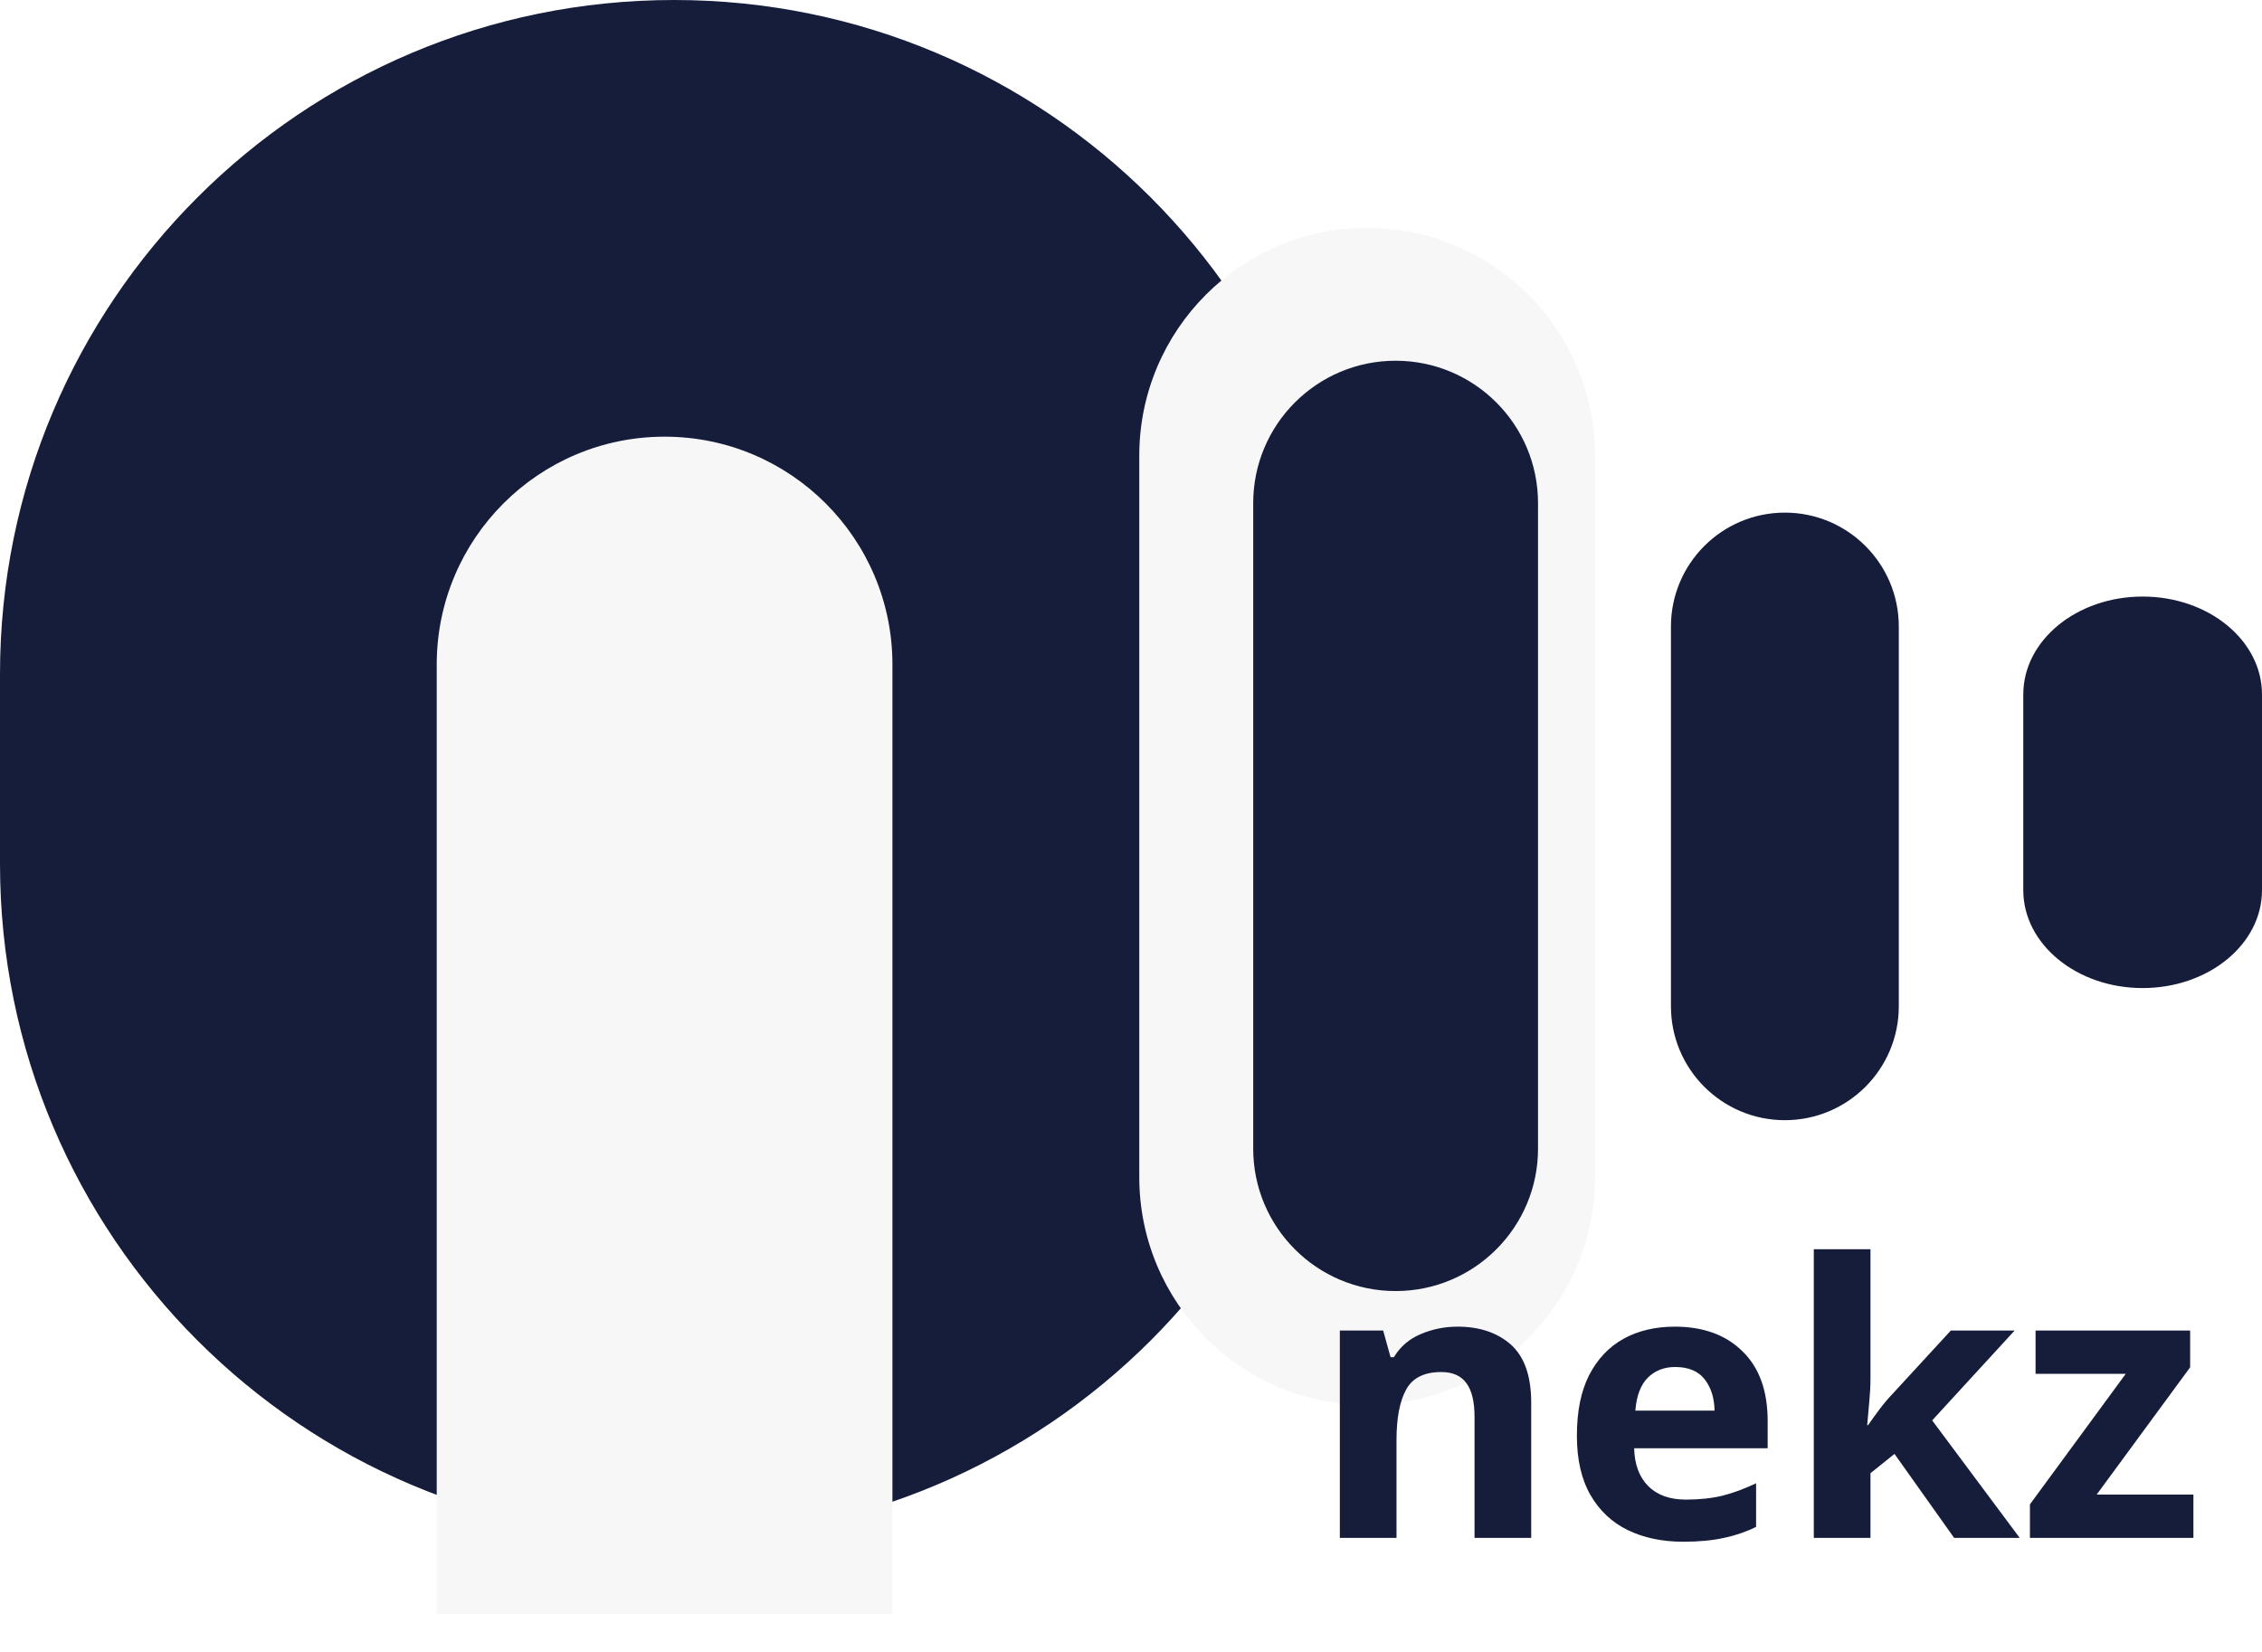
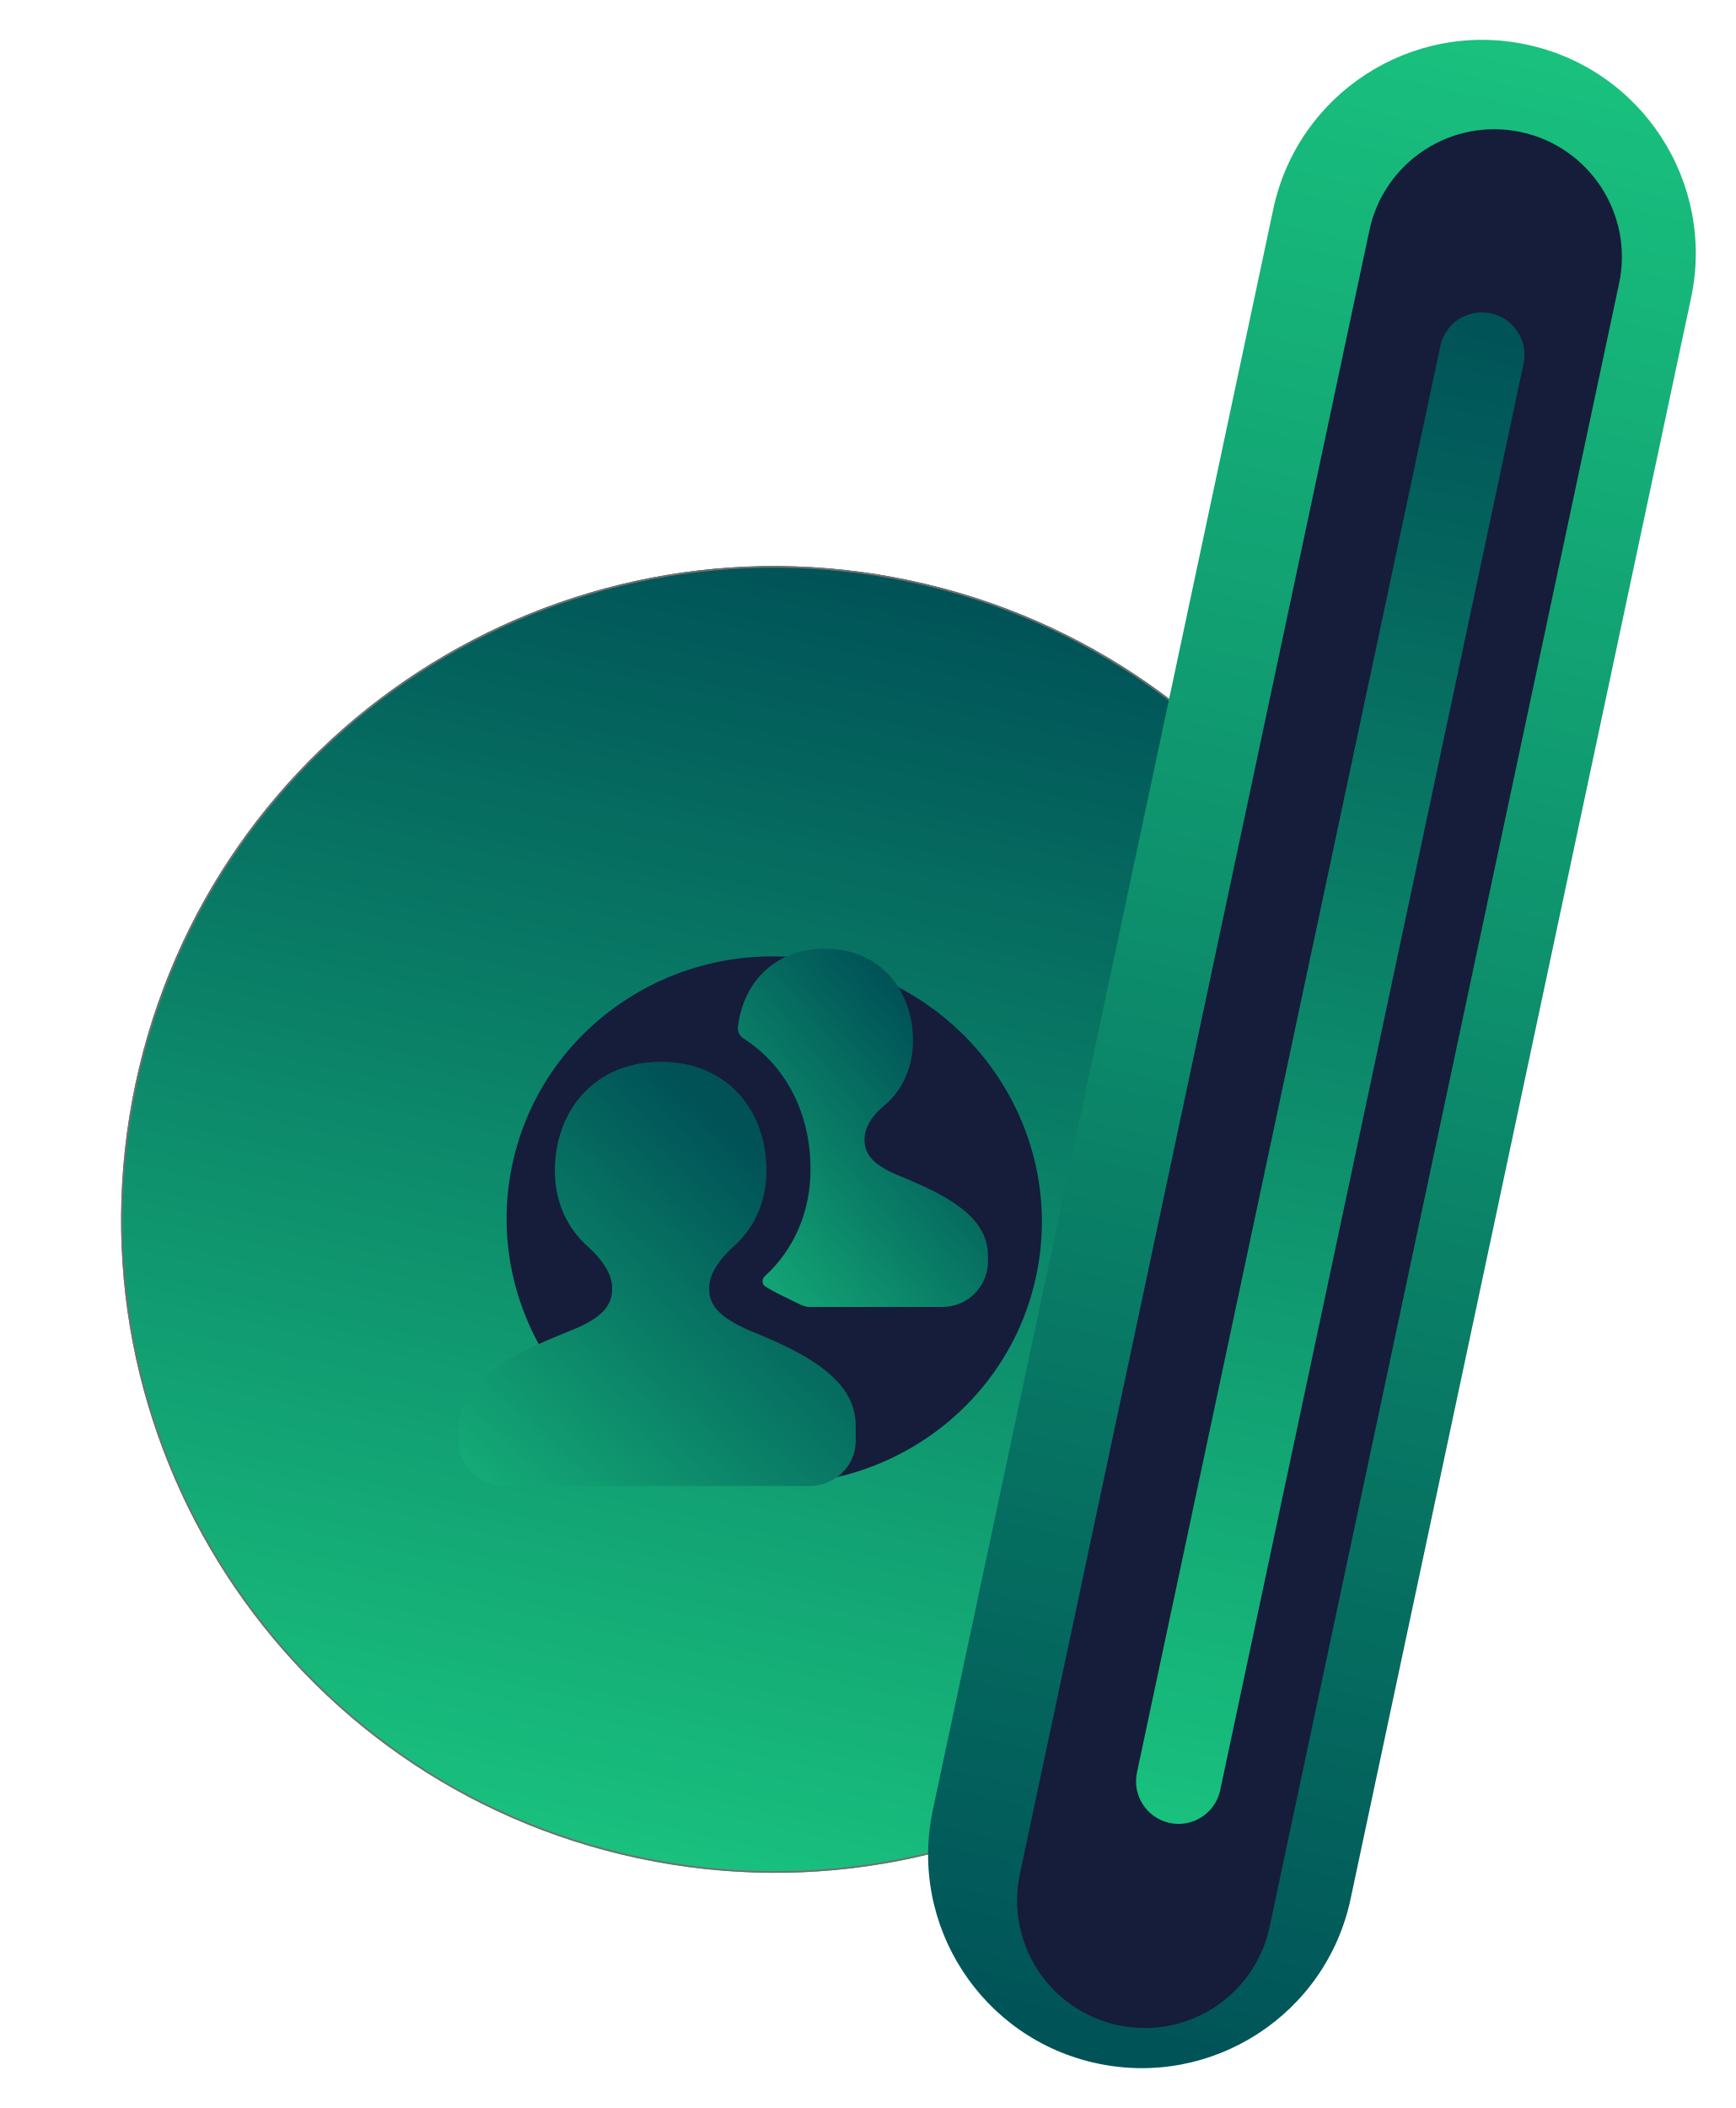
- <svg xmlns="http://www.w3.org/2000/svg" id="Component_156_1" data-name="Component 156 – 1" width="119.128" height="87" viewBox="0 0 119.128 87">
-   <g id="Group_2" data-name="Group 2">
-     <rect id="Rectangle_5" data-name="Rectangle 5" width="71" height="81" rx="35.5" fill="#151d3b" />
-     <rect id="Rectangle_7" data-name="Rectangle 7" width="24" height="62" rx="12" transform="translate(60 12)" fill="#f7f7f7" />
-     <path id="Rectangle_6" data-name="Rectangle 6" d="M12,0h0A12,12,0,0,1,24,12V62a0,0,0,0,1,0,0H0a0,0,0,0,1,0,0V12A12,12,0,0,1,12,0Z" transform="translate(23 23)" fill="#f7f7f7" />
-     <g id="Group_1" data-name="Group 1" transform="translate(66.147 19.342)">
-       <rect id="Rectangle_1" data-name="Rectangle 1" width="15" height="49" rx="7.5" transform="translate(-0.147 -0.342)" fill="#151d3b" />
-       <rect id="Rectangle_2" data-name="Rectangle 2" width="12" height="32" rx="6" transform="translate(21.853 7.658)" fill="#151d3b" />
-       <path id="Path_209" data-name="Path 209" d="M6.286,0c3.471,0,6.286,2.308,6.286,5.155v10.31c0,2.847-2.814,5.155-6.286,5.155S0,18.312,0,15.465V5.155C0,2.308,2.814,0,6.286,0Z" transform="translate(40.409 12.079)" fill="#151d3b" />
+ <svg xmlns="http://www.w3.org/2000/svg" xmlns:xlink="http://www.w3.org/1999/xlink" width="1040.301" height="1263.194" viewBox="0 0 1040.301 1263.194">
+   <defs>
+     <linearGradient id="linear-gradient" x1="0.5" x2="0.5" y2="1" gradientUnits="objectBoundingBox">
+       <stop offset="0" stop-color="#005257" />
+       <stop offset="1" stop-color="#19c17e" />
+     </linearGradient>
+     <linearGradient id="linear-gradient-2" x1="0.5" x2="0.5" y2="1" gradientUnits="objectBoundingBox">
+       <stop offset="0" stop-color="#19c17e" />
+       <stop offset="0.732" stop-color="#067061" />
+       <stop offset="0.862" stop-color="#03615c" />
+       <stop offset="1" stop-color="#005257" />
+     </linearGradient>
+     <linearGradient id="linear-gradient-4" x2="-0.346" xlink:href="#linear-gradient" />
+   </defs>
+   <g id="Group_16" data-name="Group 16" transform="translate(-297.399 -234.91)">
+     <g id="Group_11" data-name="Group 11" transform="matrix(0.978, 0.208, -0.208, 0.978, -85.813, -200.507)">
+       <g id="Ellipse_7" data-name="Ellipse 7" transform="translate(680 573)" stroke="#707070" stroke-width="1" fill="url(#linear-gradient)">
+         <circle cx="391.5" cy="391.5" r="391.5" stroke="none" />
+         <circle cx="391.5" cy="391.5" r="391" fill="none" />
+       </g>
+       <path id="Path_16" data-name="Path 16" d="M160.5,0C249.142,0,321,70.739,321,158S249.142,316,160.5,316,0,245.261,0,158,71.858,0,160.5,0Z" transform="translate(911 807)" fill="#151d3b" />
+       <rect id="Rectangle_11" data-name="Rectangle 11" width="256" height="1237" rx="128" transform="translate(1238 182)" fill="url(#linear-gradient-2)" />
+       <rect id="Rectangle_13" data-name="Rectangle 13" width="153" height="1160" rx="76.5" transform="translate(1297 234)" fill="#151d3b" />
+       <rect id="Rectangle_14" data-name="Rectangle 14" width="51" height="925" rx="25.5" transform="translate(1353 344)" fill="url(#linear-gradient)" />
+     </g>
+     <g id="people-svgrepo-com_1_" data-name="people-svgrepo-com(1)" transform="translate(570.468 801.425)">
+       <path id="Path_4" data-name="Path 4" d="M124.381,138.179c-18.492-7.379-21.133-14.758-21.133-22.137s5.283-14.758,11.887-20.125c11.227-9.392,17.171-23.479,17.171-38.908C132.306,27.492,113.154,2,79.473,2,48.433,2,29.942,23.467,27.3,49.629a7.07,7.07,0,0,0,3.3,6.037c25.1,16.1,40.285,44.275,40.285,78.488,0,25.492-9.906,48.3-27.738,64.4a4.13,4.13,0,0,0,0,5.367c4.623,3.354,15.19,8.05,21.794,11.4,1.981.671,3.3,1.342,5.283,1.342h79.91a27.279,27.279,0,0,0,27.077-26.833v-4.025C177.215,162.329,152.119,149.583,124.381,138.179Z" transform="translate(141.785 0)" fill="url(#linear-gradient-4)" />
+       <path id="Path_5" data-name="Path 5" d="M177.671,173.771c-22.454-9.392-25.756-17.442-25.756-26.162s6.6-17.442,13.869-24.15c13.208-11.4,20.473-27.5,20.473-46.287,0-34.883-22.454-65.071-63.4-65.071-40.285,0-63.4,30.187-63.4,65.071,0,18.783,7.265,34.883,20.473,46.287,7.265,6.708,13.869,15.429,13.869,24.15s-3.3,17.442-26.417,26.162C34.36,187.187,2,202.617,2,230.792v8.721a26.846,26.846,0,0,0,27.077,26.833H212.013c15.19,0,27.738-12.075,27.738-26.833v-9.392C239.75,202.617,210.692,187.187,177.671,173.771Z" transform="translate(0 57.654)" fill="url(#linear-gradient-4)" />
    </g>
  </g>
-   <text id="Nekz" transform="translate(69 81)" fill="#151d3b" font-size="20" font-family="Fira Code" font-weight="700">
-     <tspan x="0" y="0">nekz</tspan>
-   </text>
</svg>
